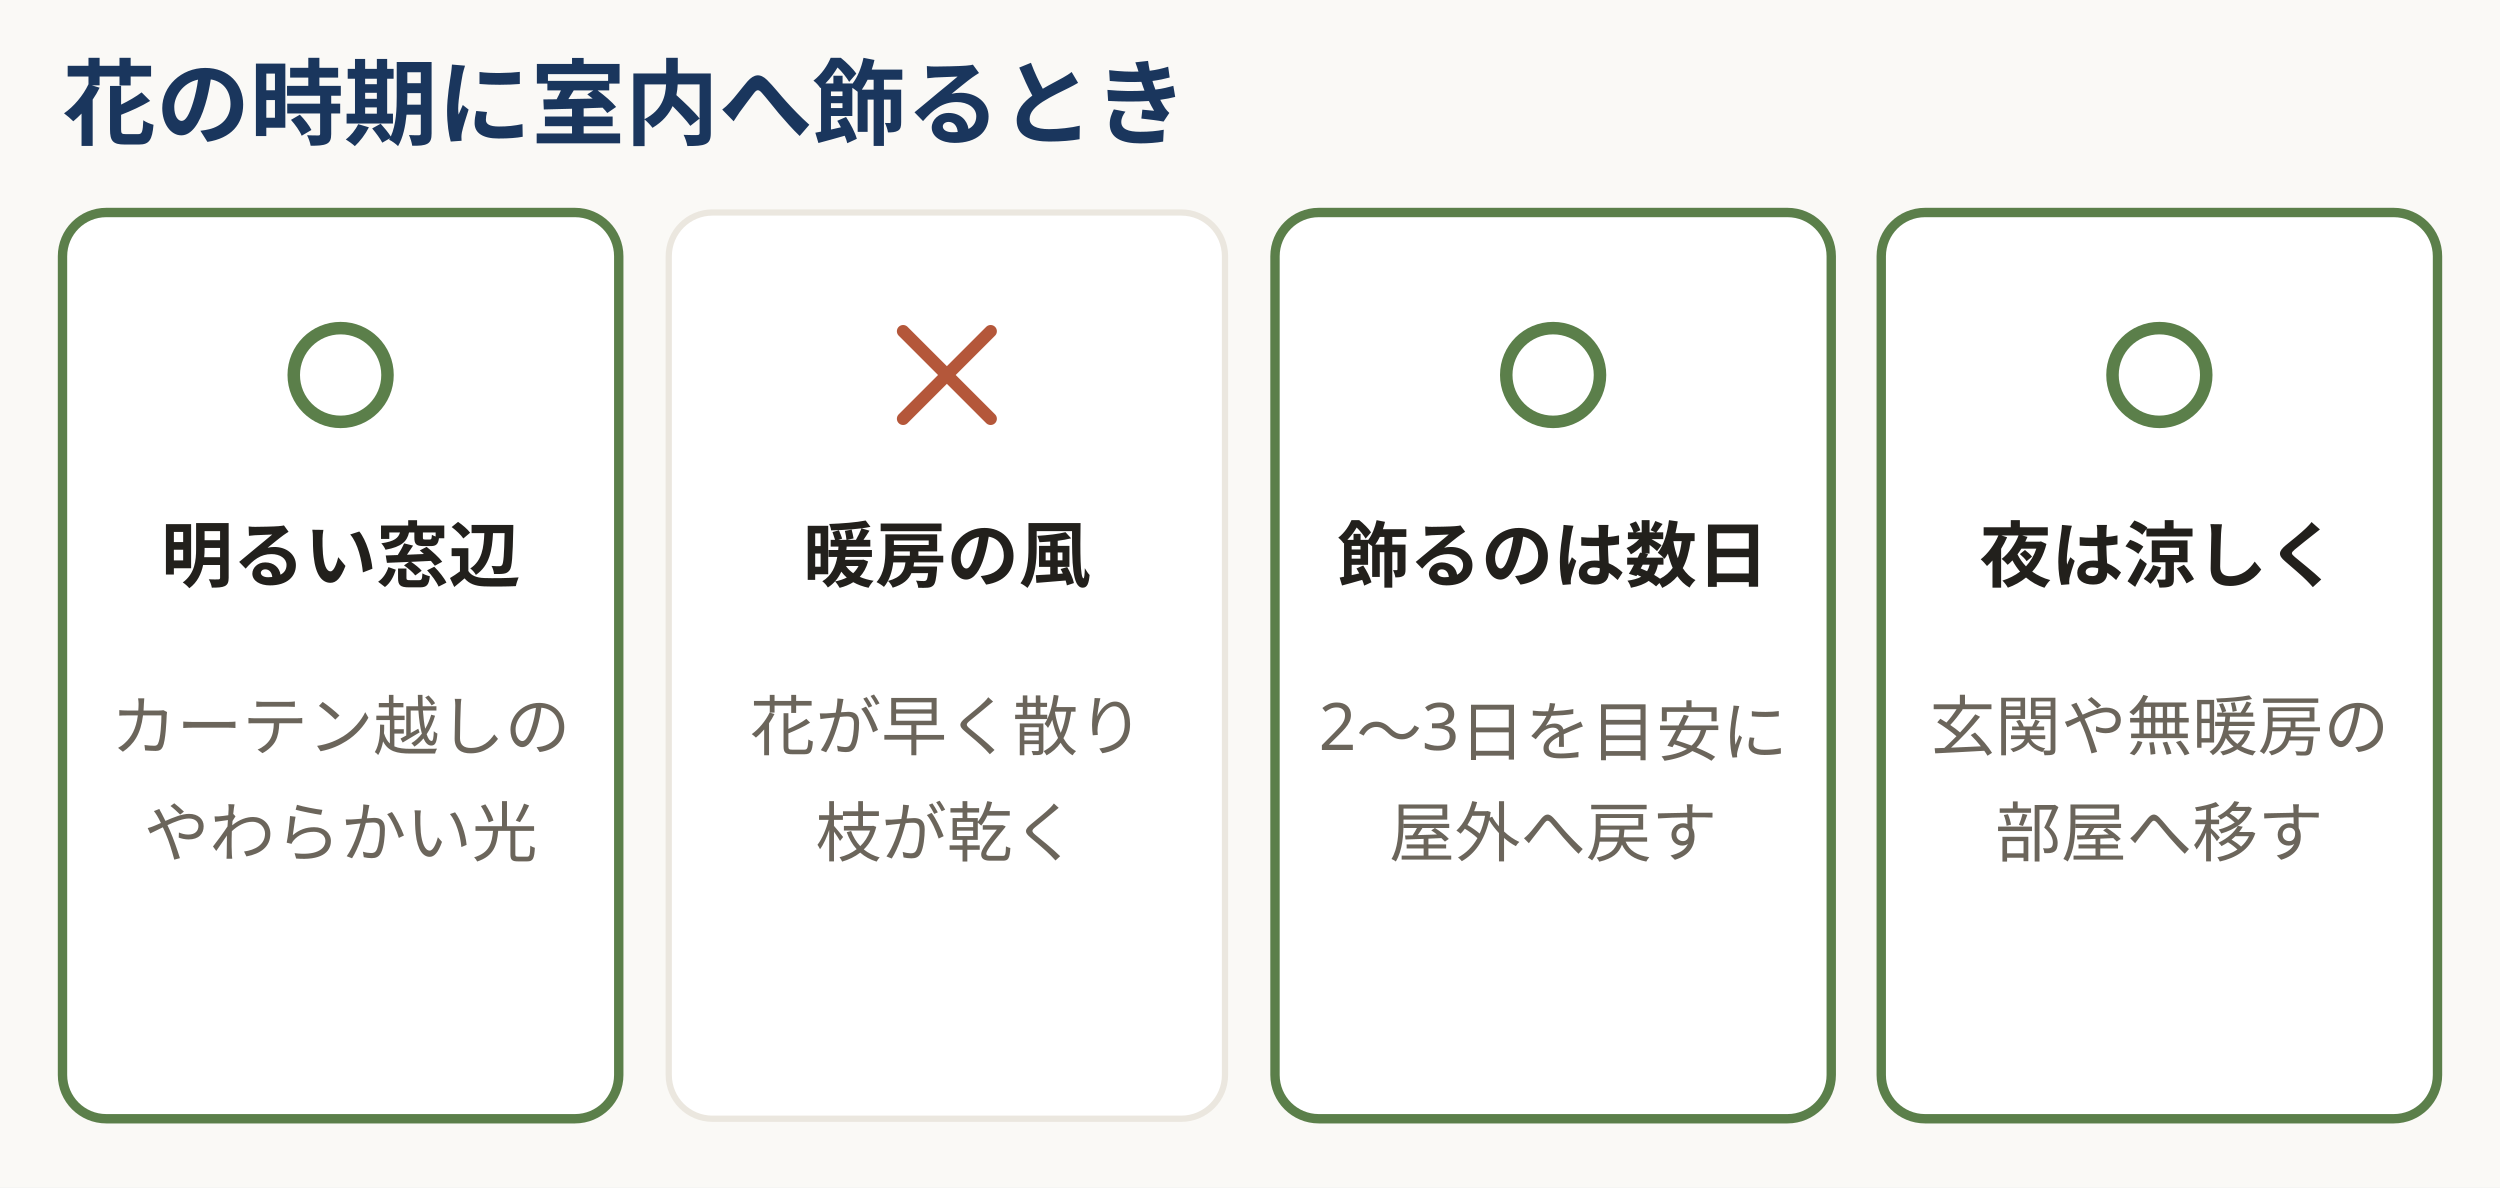
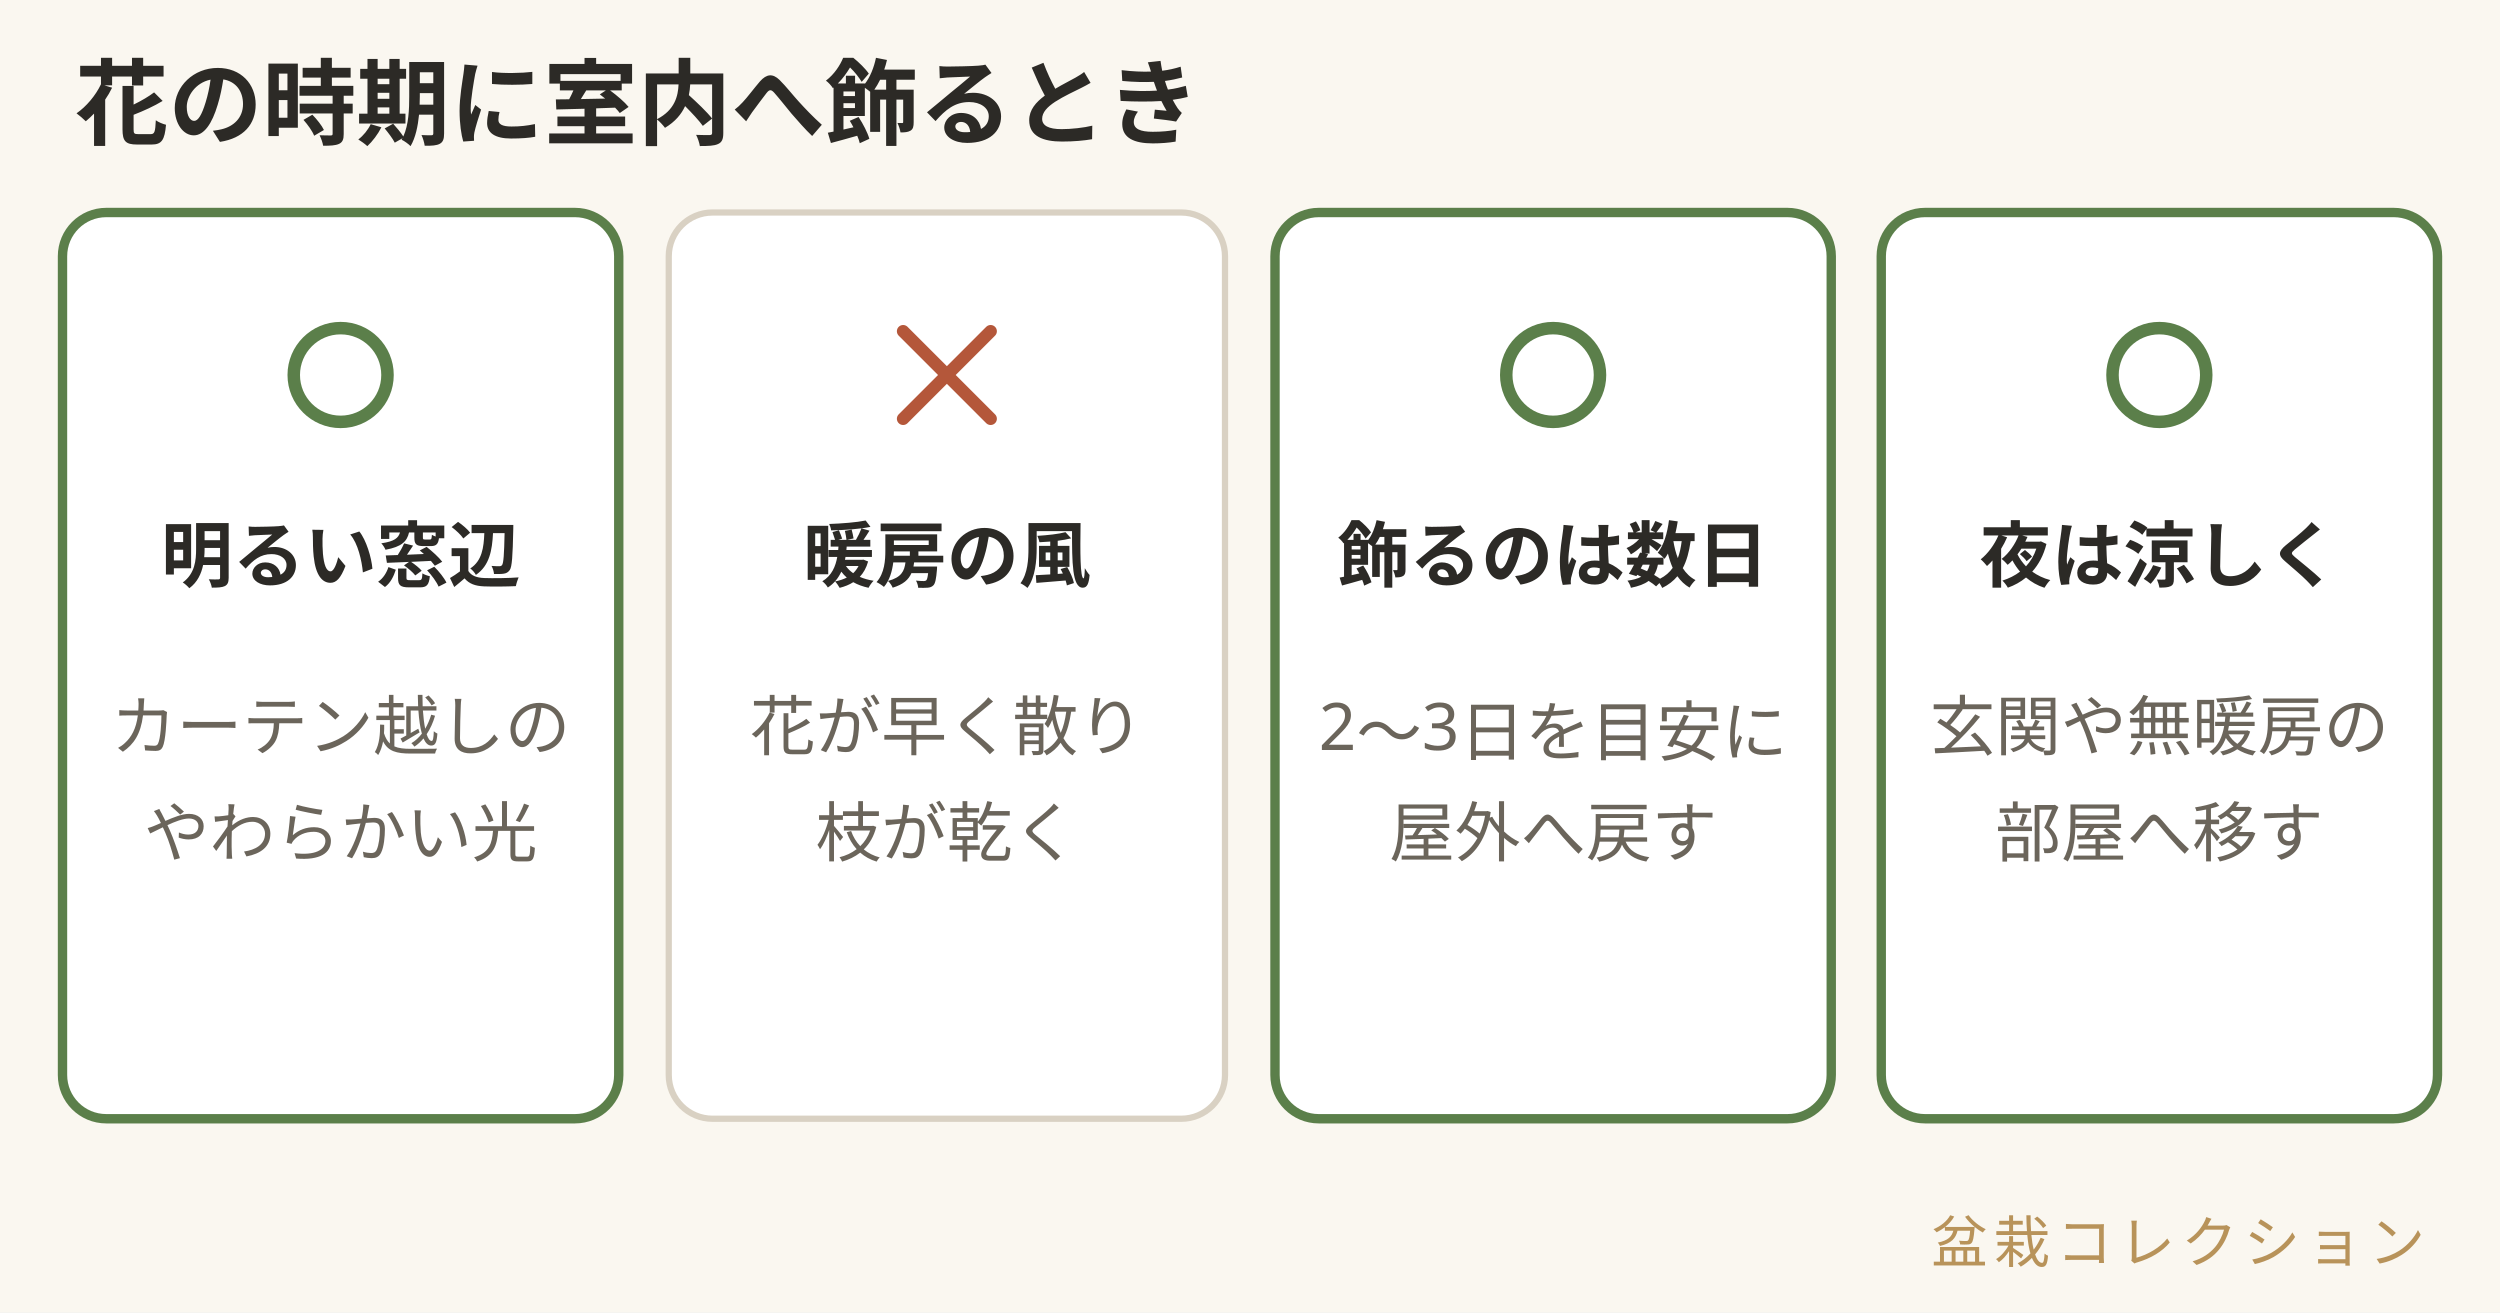
- <svg xmlns="http://www.w3.org/2000/svg" viewBox="0 0 800 380" font-family="'Hiragino Sans','Noto Sans JP',sans-serif">
-   <rect width="800" height="380" fill="#faf9f6" />
-   <text x="20" y="44" font-size="30" font-weight="700" fill="#1a365d">花の時期に室内へ飾るとき</text>
+ <svg xmlns="http://www.w3.org/2000/svg" viewBox="0 0 800 420" data-restyled="1" font-family="'Hiragino Sans','Noto Sans JP',sans-serif">
+   <rect width="800" height="420" fill="#faf7f0" />
+   <text x="24" y="44" font-size="30" font-weight="700" fill="#2c2a26">花の時期に室内へ飾るとき</text>
  <rect x="20" y="68" width="178" height="290" rx="14" fill="#fff" stroke="#5b7f4a" stroke-width="3" />
  <circle cx="109" cy="120" r="15" fill="none" stroke="#5b7f4a" stroke-width="4" />
-   <text x="109" y="186" text-anchor="middle" font-size="23" font-weight="700" fill="#22201c">明るい窓辺</text>
+   <text x="109" y="186" text-anchor="middle" font-size="23" font-weight="700" fill="#2c2a26">明るい窓辺</text>
  <text x="109" y="240" text-anchor="middle" font-size="21" fill="#6b655b">カーテン越しの</text>
  <text x="109" y="274" text-anchor="middle" font-size="21" fill="#6b655b">やわらかい光</text>
-   <rect x="214" y="68" width="178" height="290" rx="14" fill="#fff" stroke="#ebe7df" stroke-width="2" />
+   <rect x="214" y="68" width="178" height="290" rx="14" fill="#fff" stroke="#d9d1c3" stroke-width="2" />
  <path d="M289 106 L317 134 M317 106 L289 134" stroke="#b4573a" stroke-width="4" stroke-linecap="round" />
-   <text x="303" y="186" text-anchor="middle" font-size="23" font-weight="700" fill="#22201c">暖房の風</text>
+   <text x="303" y="186" text-anchor="middle" font-size="23" font-weight="700" fill="#2c2a26">暖房の風</text>
  <text x="303" y="240" text-anchor="middle" font-size="21" fill="#6b655b">花が早く散り</text>
  <text x="303" y="274" text-anchor="middle" font-size="21" fill="#6b655b">枝が乾く</text>
  <rect x="408" y="68" width="178" height="290" rx="14" fill="#fff" stroke="#5b7f4a" stroke-width="3" />
  <circle cx="497" cy="120" r="15" fill="none" stroke="#5b7f4a" stroke-width="4" />
-   <text x="497" y="186" text-anchor="middle" font-size="23" font-weight="700" fill="#22201c">飾るのは数日</text>
+   <text x="497" y="186" text-anchor="middle" font-size="23" font-weight="700" fill="#2c2a26">飾るのは数日</text>
  <text x="497" y="240" text-anchor="middle" font-size="21" fill="#6b655b">2〜3日を目安に</text>
  <text x="497" y="274" text-anchor="middle" font-size="21" fill="#6b655b">屋外へ戻す</text>
  <rect x="602" y="68" width="178" height="290" rx="14" fill="#fff" stroke="#5b7f4a" stroke-width="3" />
  <circle cx="691" cy="120" r="15" fill="none" stroke="#5b7f4a" stroke-width="4" />
-   <text x="691" y="186" text-anchor="middle" font-size="23" font-weight="700" fill="#22201c">夜は涼しく</text>
+   <text x="691" y="186" text-anchor="middle" font-size="23" font-weight="700" fill="#2c2a26">夜は涼しく</text>
  <text x="691" y="240" text-anchor="middle" font-size="21" fill="#6b655b">玄関や無暖房の</text>
  <text x="691" y="274" text-anchor="middle" font-size="21" fill="#6b655b">部屋へ移す</text>
+   <text x="776" y="404" font-size="18" font-weight="500" fill="#b8935a" text-anchor="end" letter-spacing="2">盆栽コレクション</text>
</svg>
